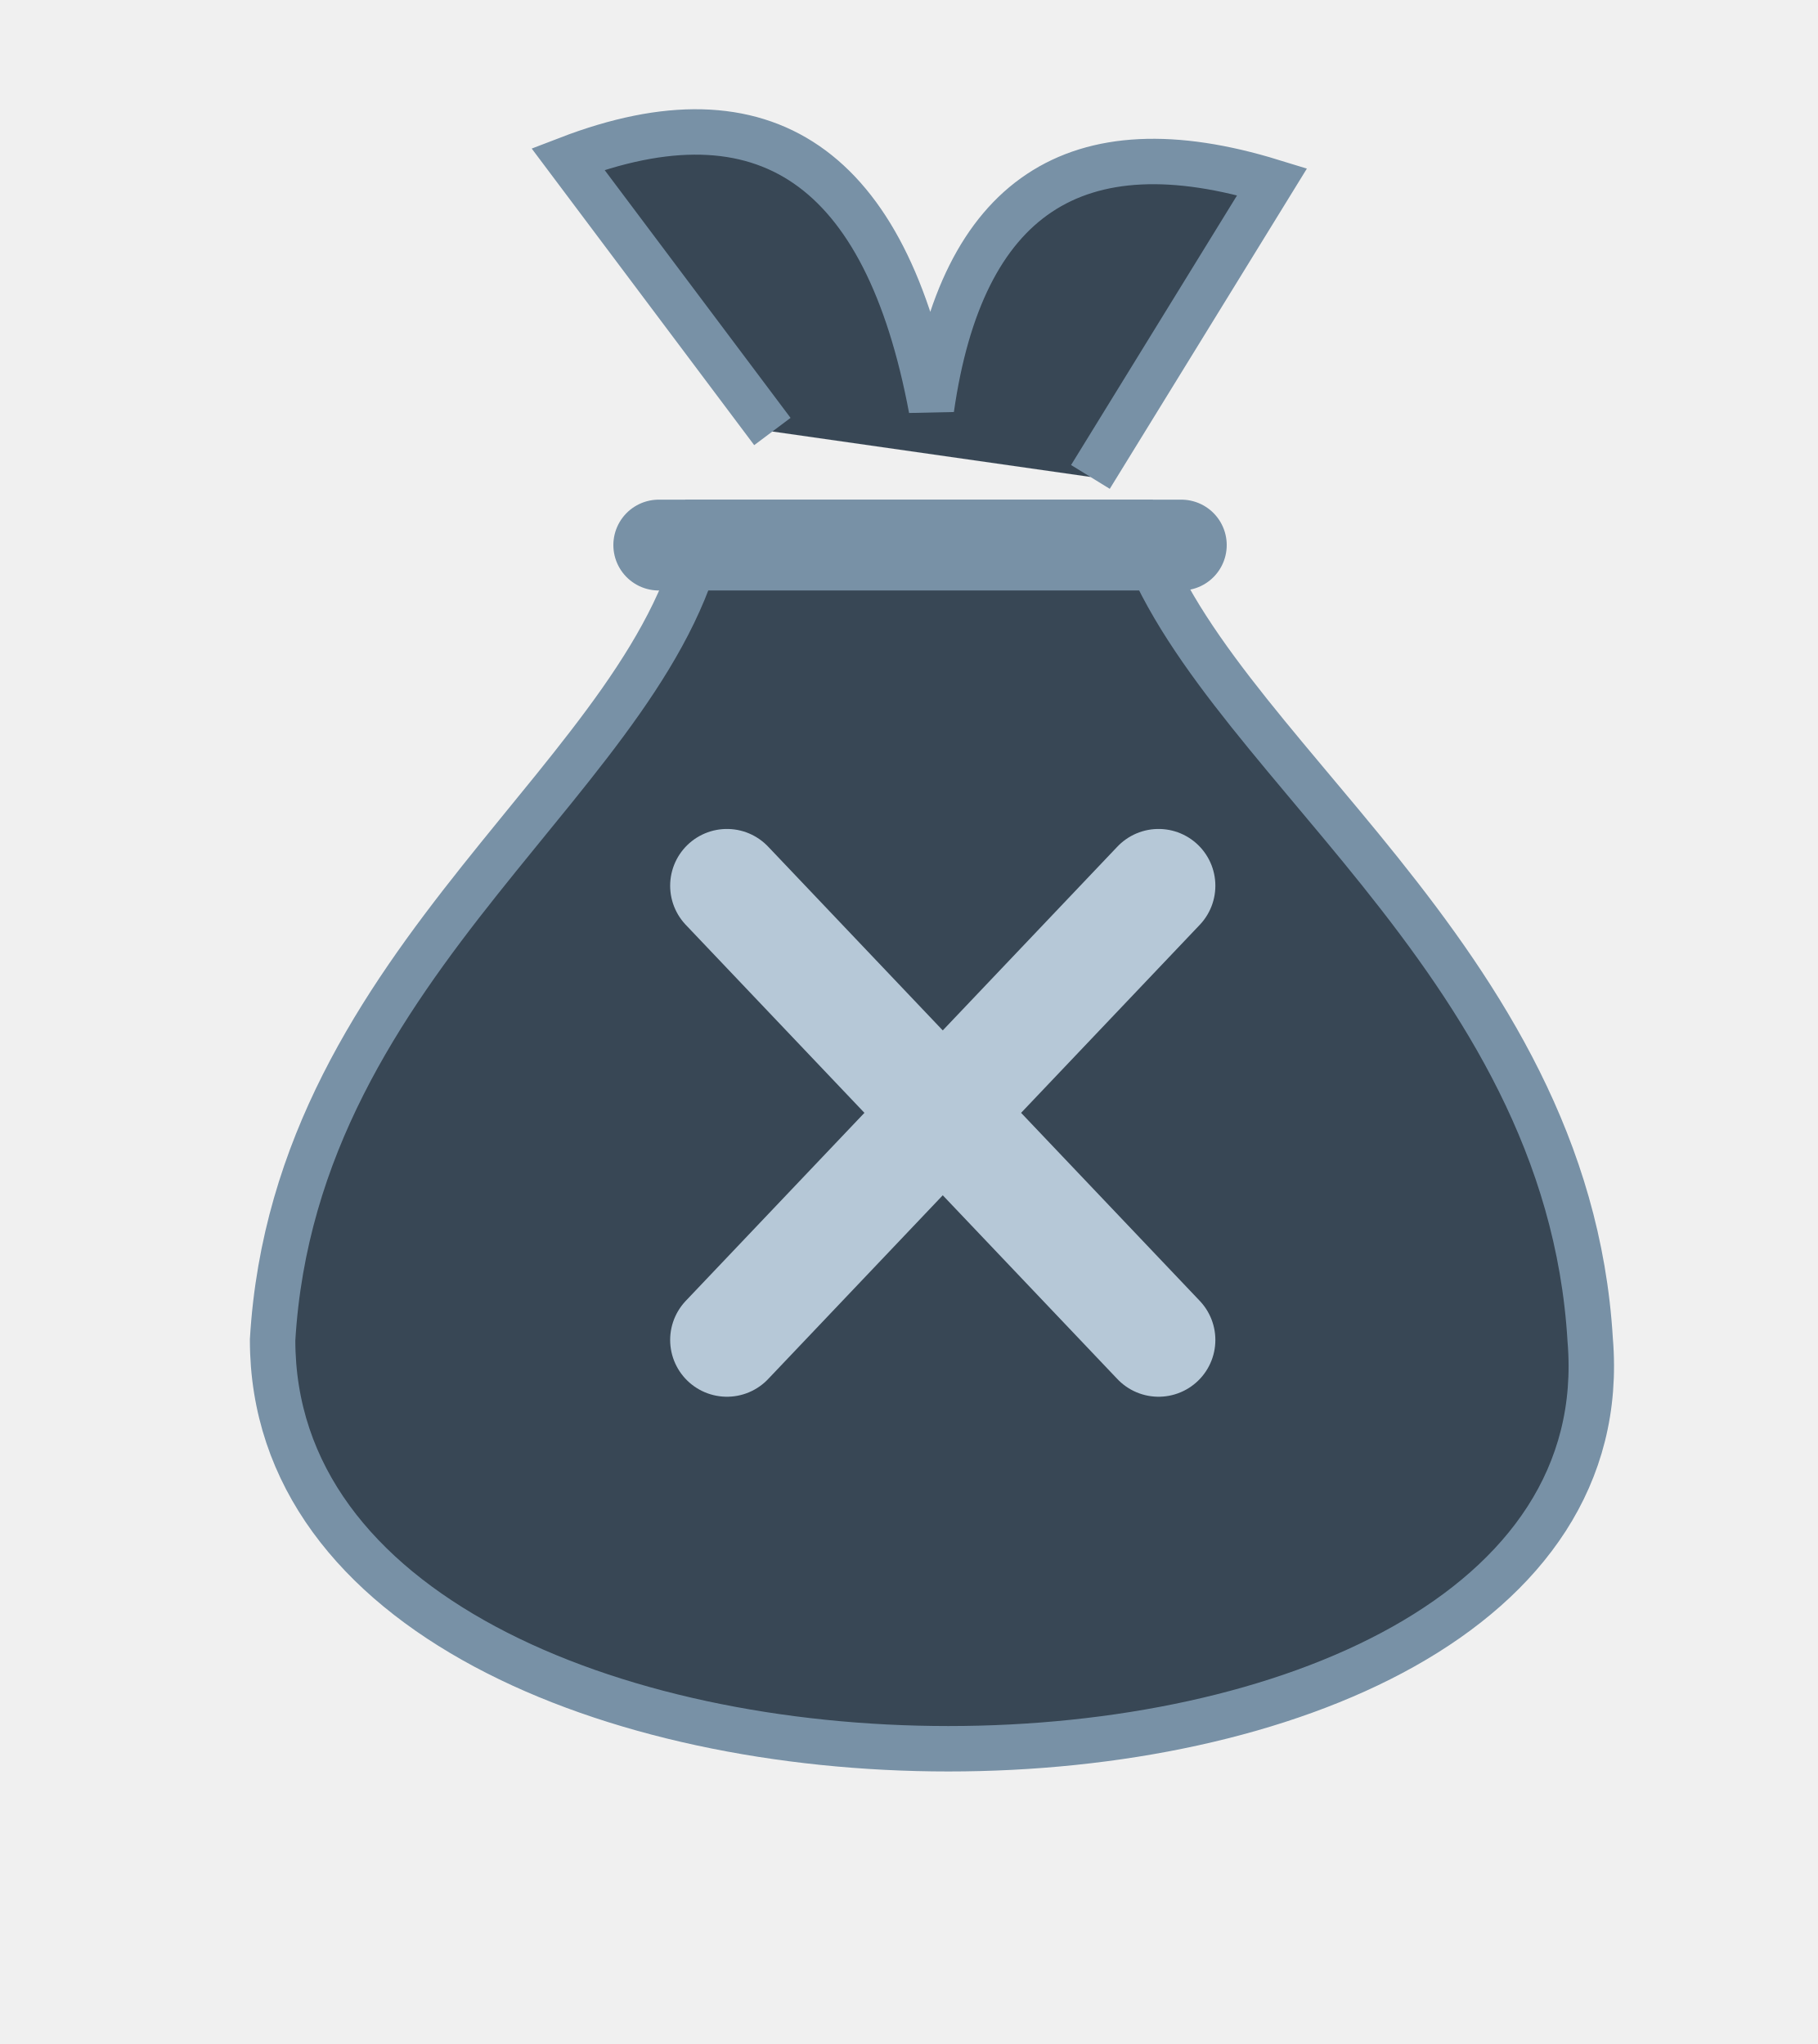
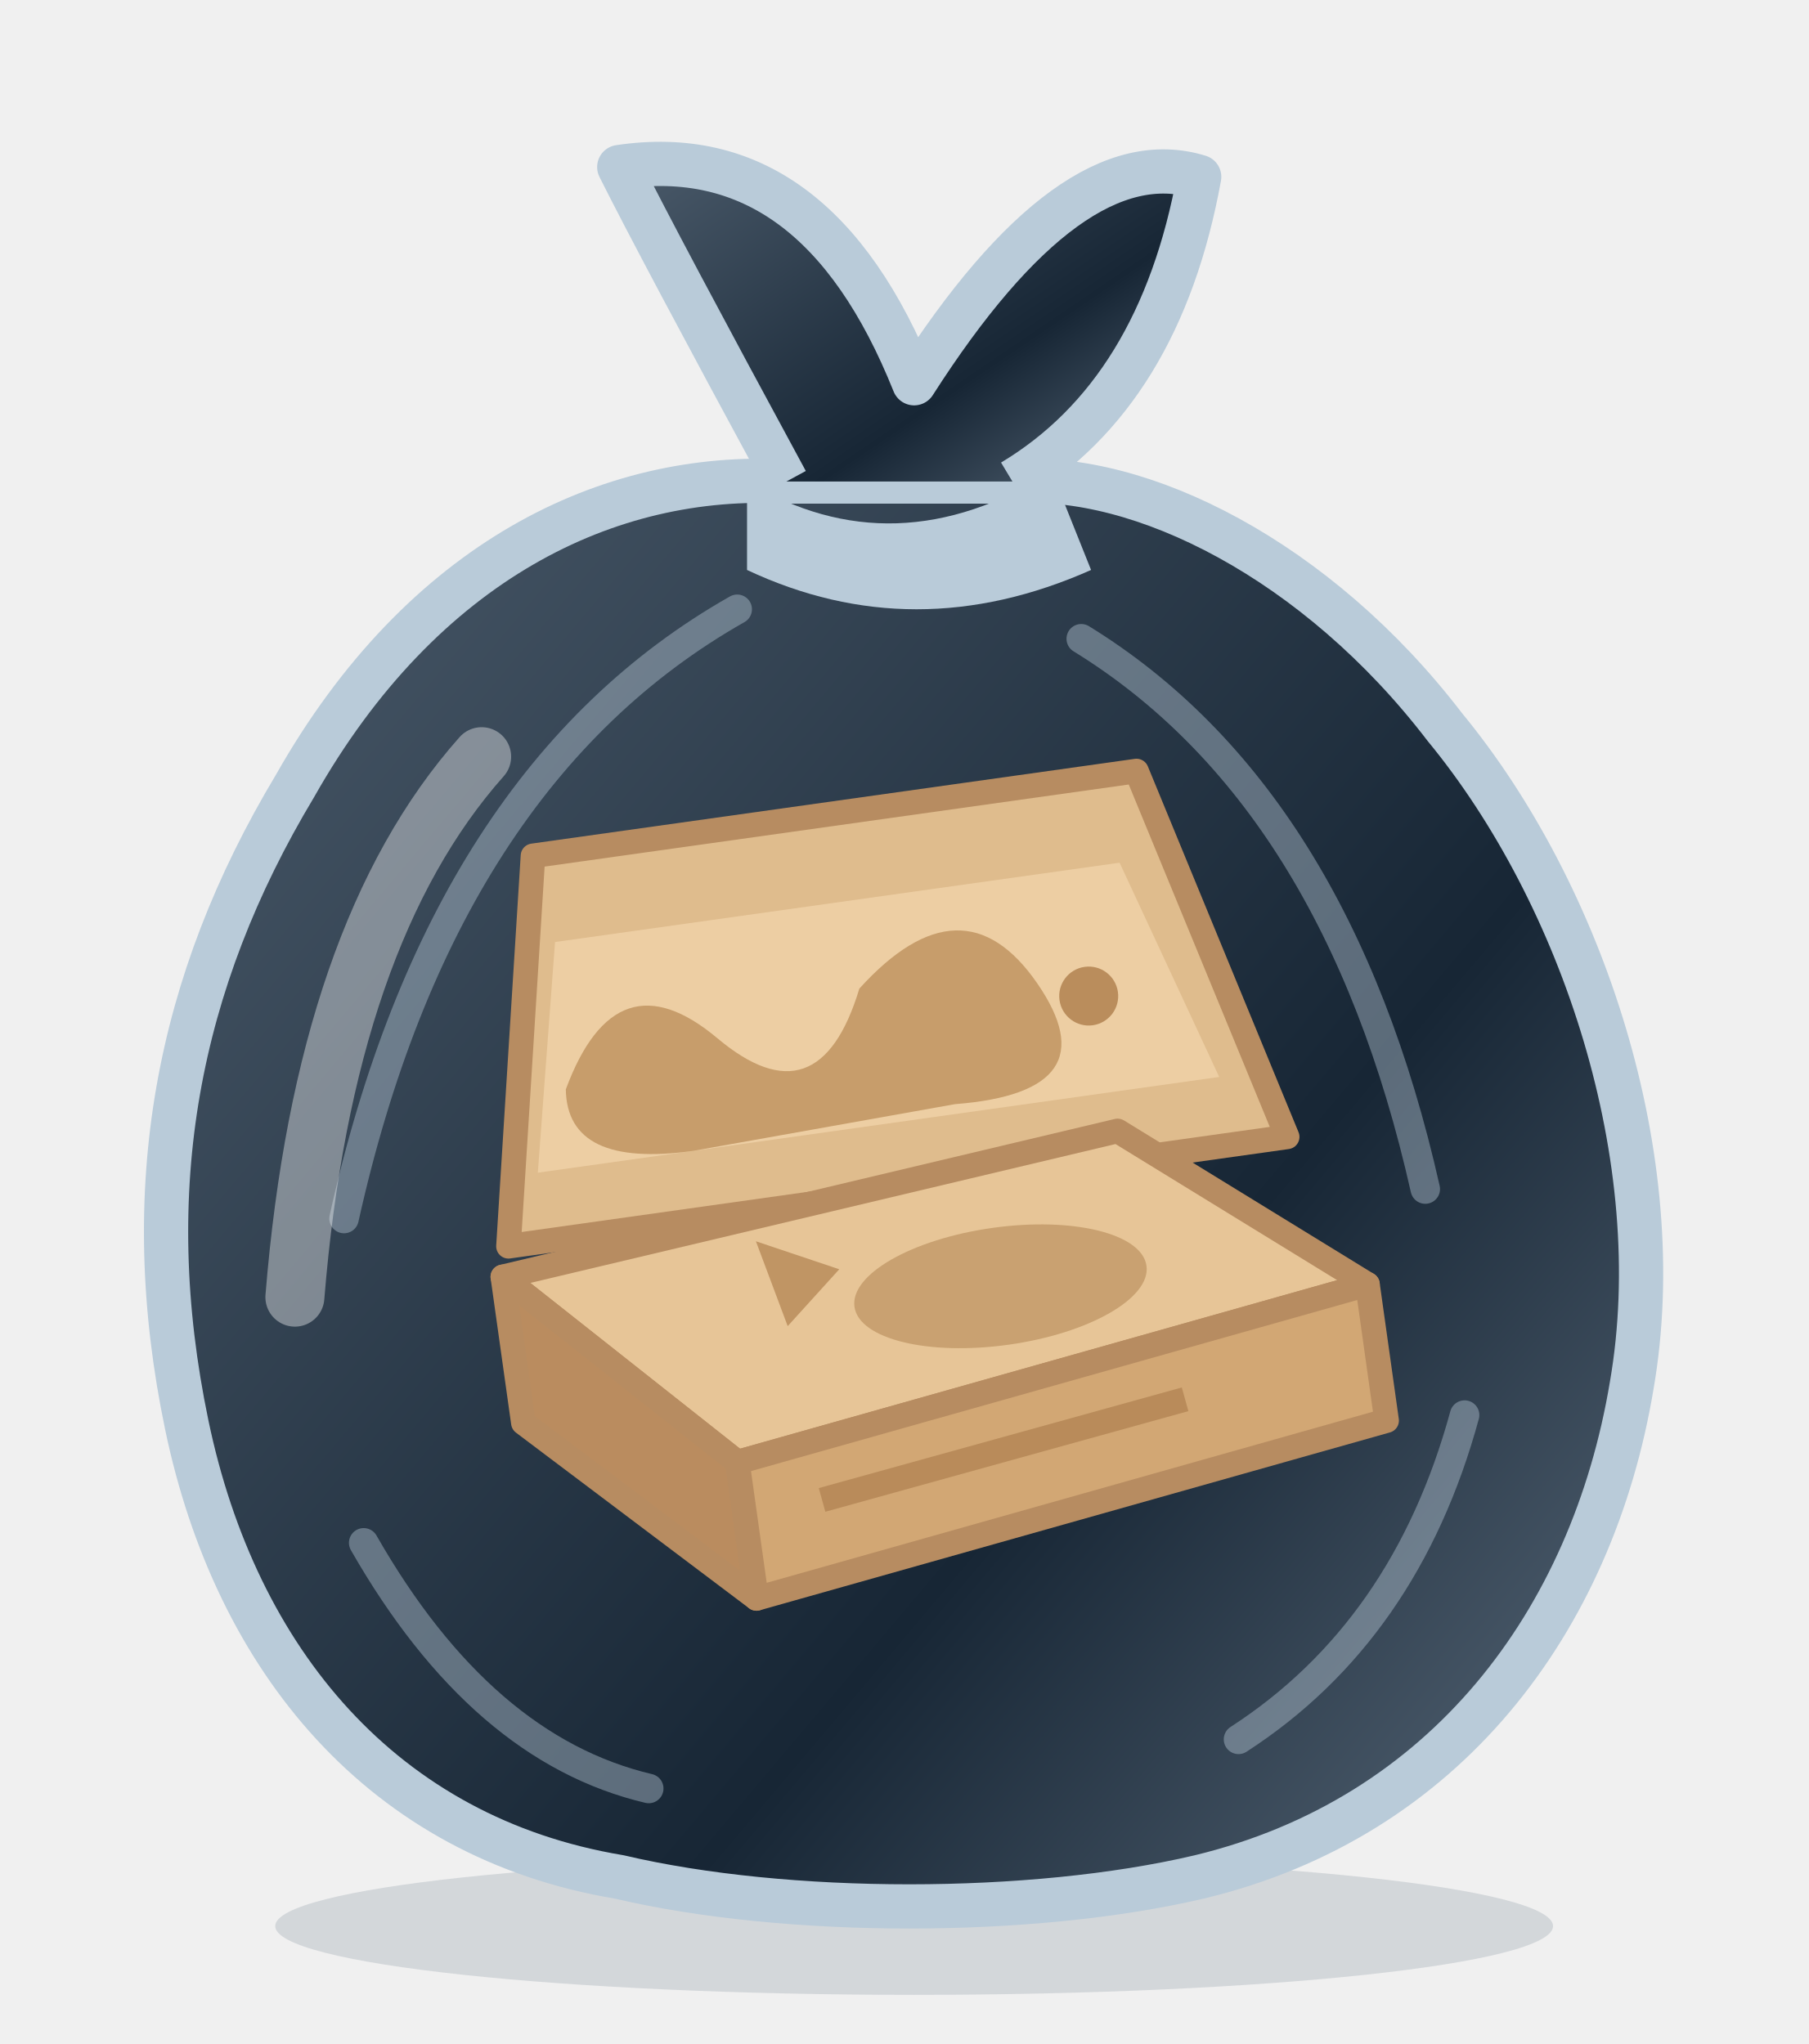
- <svg xmlns="http://www.w3.org/2000/svg" viewBox="0 0 80 90">
-   <path d="m34 19-9-12q13-5 16 11 2-14 15-10l-8 13" fill="#384755" stroke="#7891a6" stroke-width="2" />
-   <path d="M31 23h19c3 10 19 19 20 36 2 24-58 24-58 0 1-17 17-25 19-36Z" fill="#384755" stroke="#7891a6" stroke-width="2" />
-   <path d="M29 24h23" stroke="#7891a6" stroke-width="4" stroke-linecap="round" />
-   <path d="m32 39 19 20m0-20L32 59" stroke="#b6c8d7" stroke-width="5" stroke-linecap="round" />
+ <svg xmlns="http://www.w3.org/2000/svg" viewBox="0 0 184 208">
+   <defs>
+     <linearGradient id="bag" x1="0" y1="0" x2="1" y2=".8">
+       <stop stop-color="#4b5b6b" />
+       <stop offset=".7" stop-color="#172635" />
+       <stop offset="1" stop-color="#4b5b6b" />
+     </linearGradient>
+   </defs>
+   <ellipse cx="93" cy="196" rx="65" ry="7" fill="#102e48" opacity=".13" />
+   <path d="M80 49C62 48 43 57 30 80C18 100 14 121 19 145C24 169 39 187 63 191C80 195 105 195 122 191C147 185 162 165 166 141C170 118 161 91 147 74C134 57 116 48 103 49Z" fill="url(#bag)" stroke="#b9cbd9" stroke-width="4.5" stroke-linejoin="round" />
+   <path d="M80 49Q67 25 63 17Q83 14 93 39Q109 14 122 18Q118 40 103 49" fill="url(#bag)" stroke="#b9cbd9" stroke-width="4.5" stroke-linejoin="round" />
+   <path d="M76 49Q91 58 107 48L111 58Q93 66 76 58Z" fill="#b9cbd9" />
+   <path d="M75 62Q45 79 35 124M110 65Q136 81 145 121M37 157Q49 178 66 182M126 177Q143 166 149 144" fill="none" stroke="#b9cbd9" stroke-width="3" opacity=".42" stroke-linecap="round" />
+   <path d="M49 77Q33 95 30 132" fill="none" stroke="#fff" stroke-width="6" opacity=".38" stroke-linecap="round" />
+   <g transform="rotate(-8 94 133)" stroke="#b78c61" stroke-width="2.5" stroke-linejoin="round">
+     <path d="M53 121 61 82 123 82 133 121Z" fill="#dfbc8d" />
+     <path d="M62 91h58l7 23H57Z" fill="#edcea3" stroke="none" />
+     <path d="M52 124 116 118 139 137 73 146Z" fill="#e7c597" />
+     <path d="M52 124v15l21 21v-14Z" fill="#ba8c5f" />
+     <path d="M73 146v14l66-9v-14Z" fill="#d2a774" />
+     <path d="M61 106q7-13 16-3t15-3q12-10 18 2t-10 11l-27 1q-13 0-12-8Z" fill="#a8753c" opacity=".55" stroke="none" />
+     <ellipse cx="102" cy="132" rx="15" ry="6" fill="#9f703b" opacity=".42" stroke="none" />
+     <path d="m78 124 8 4-6 5Z" fill="#a77442" opacity=".6" stroke="none" />
+     <circle cx="115" cy="104" r="3" fill="#9e6a36" opacity=".65" stroke="none" />
+     <path d="m81 151 38-5" stroke="#a47545" opacity=".55" />
+   </g>
</svg>
